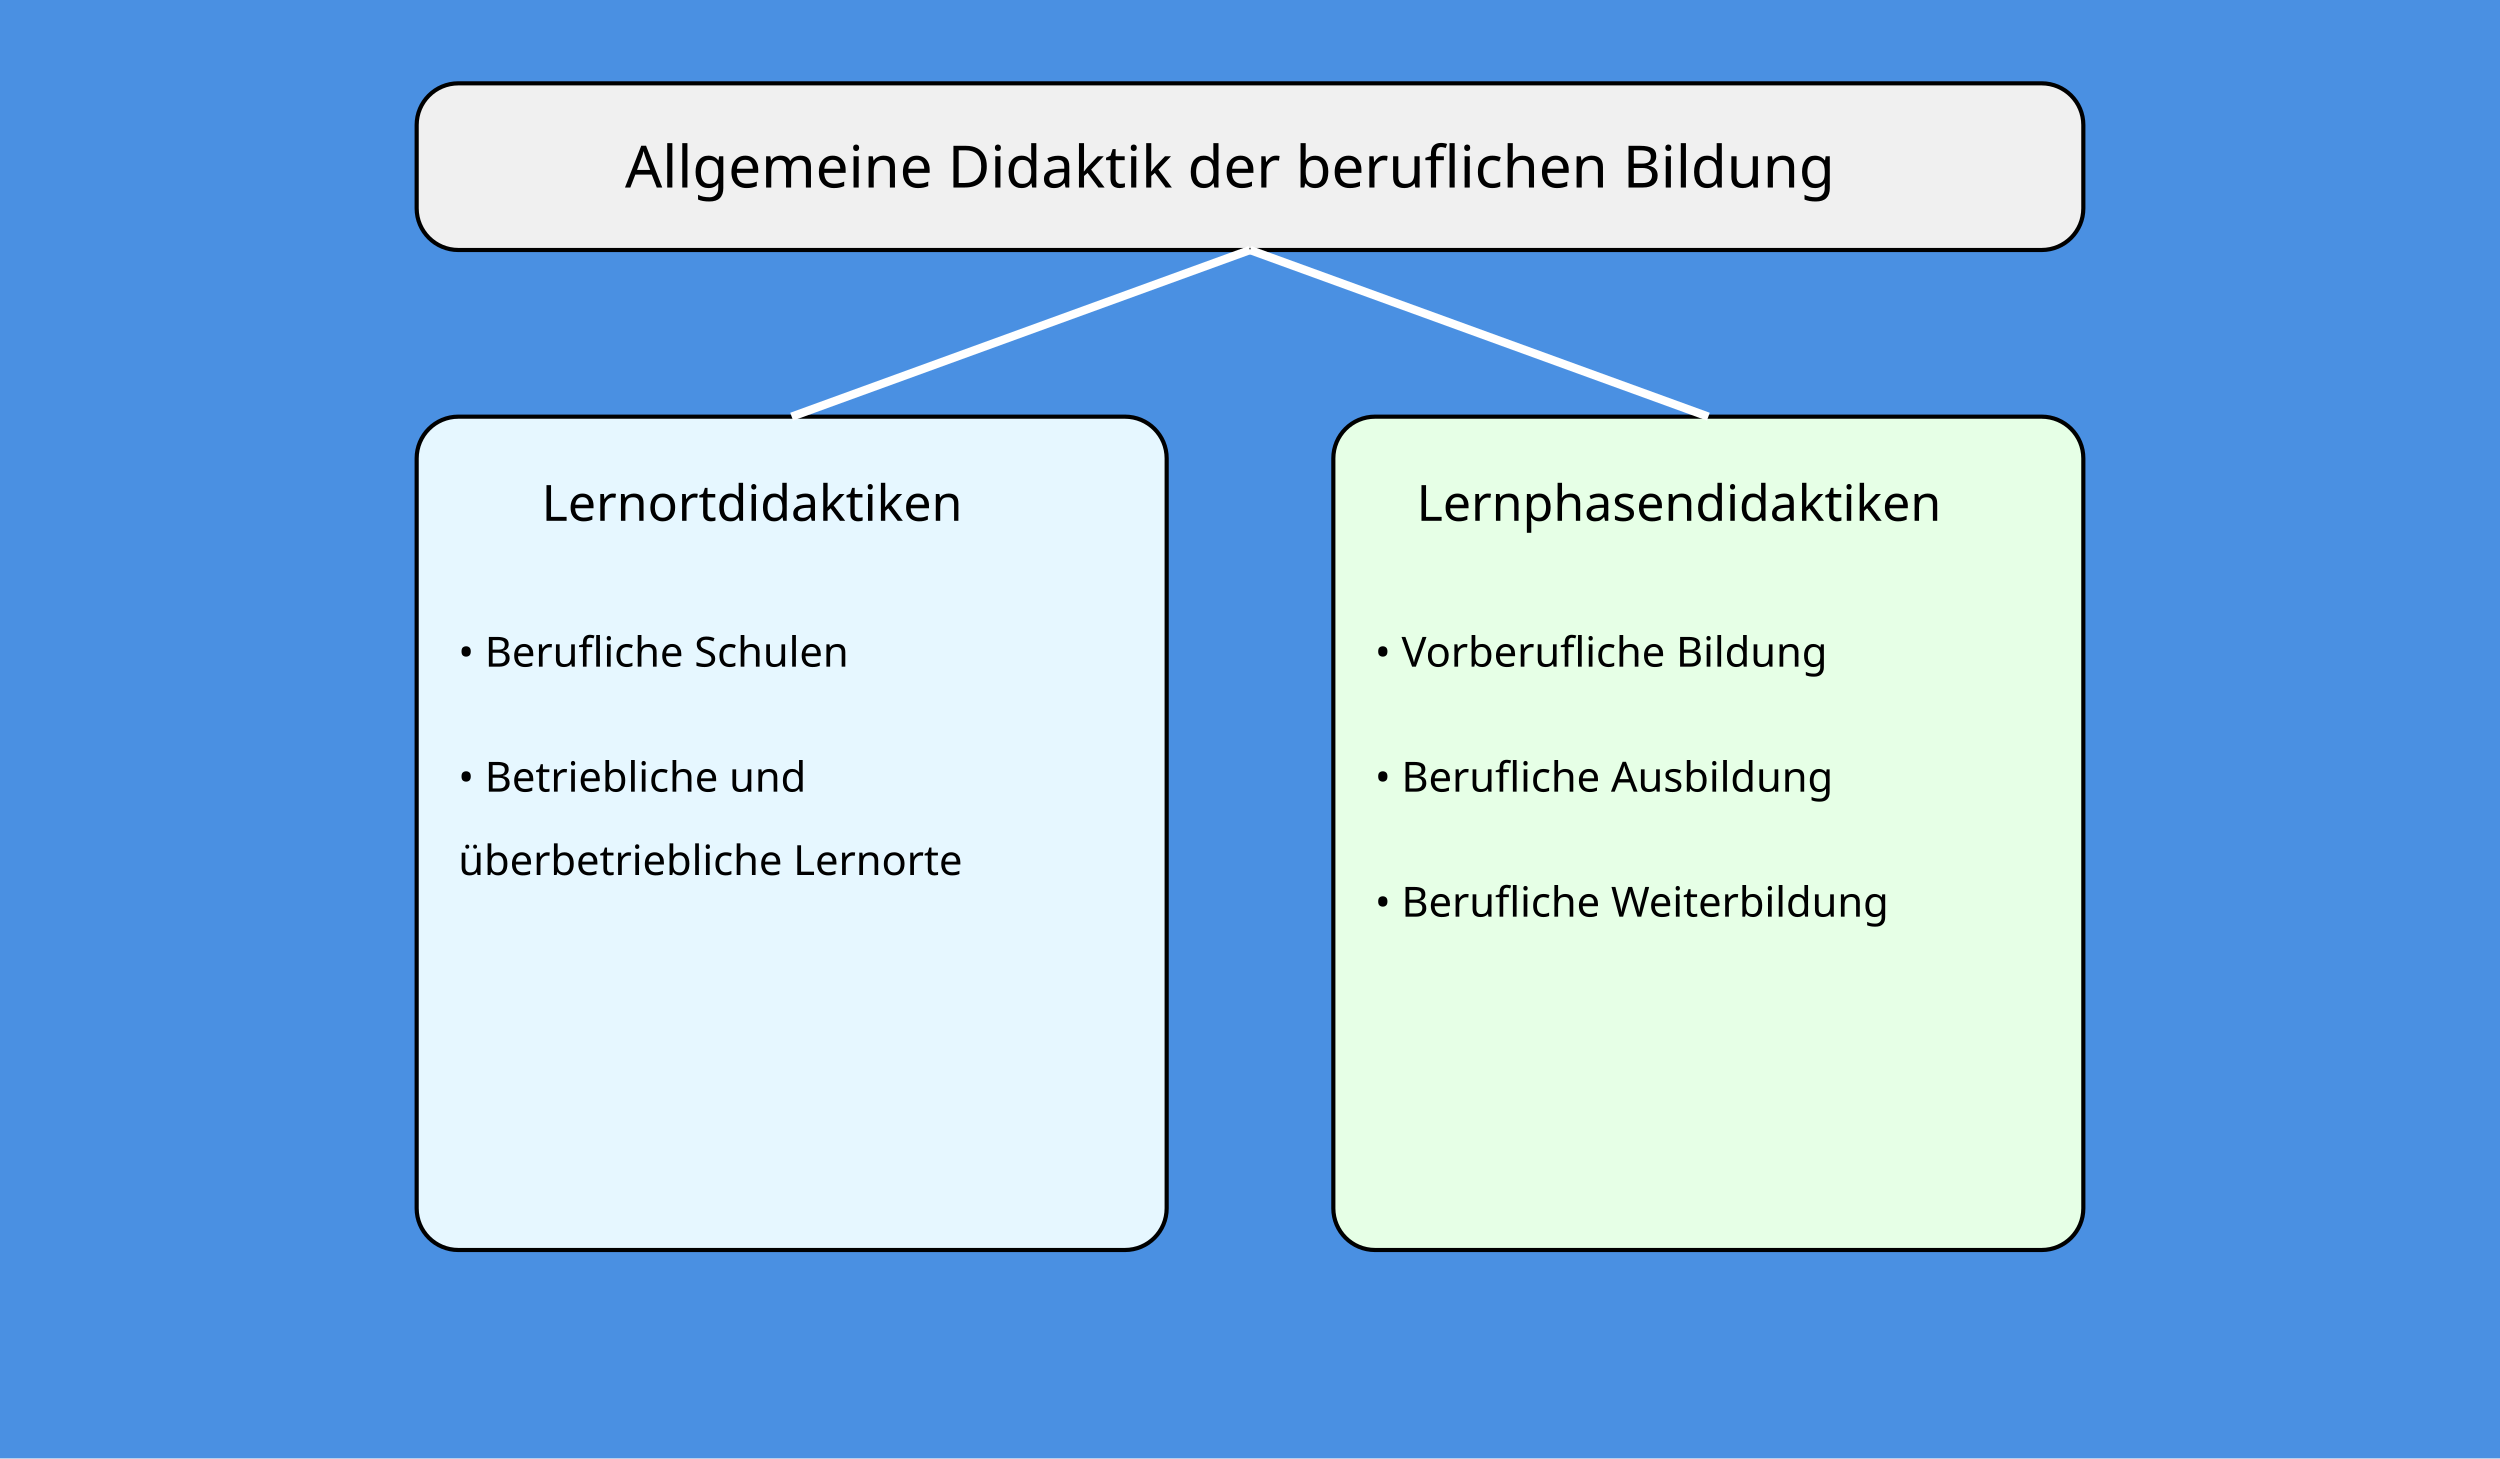
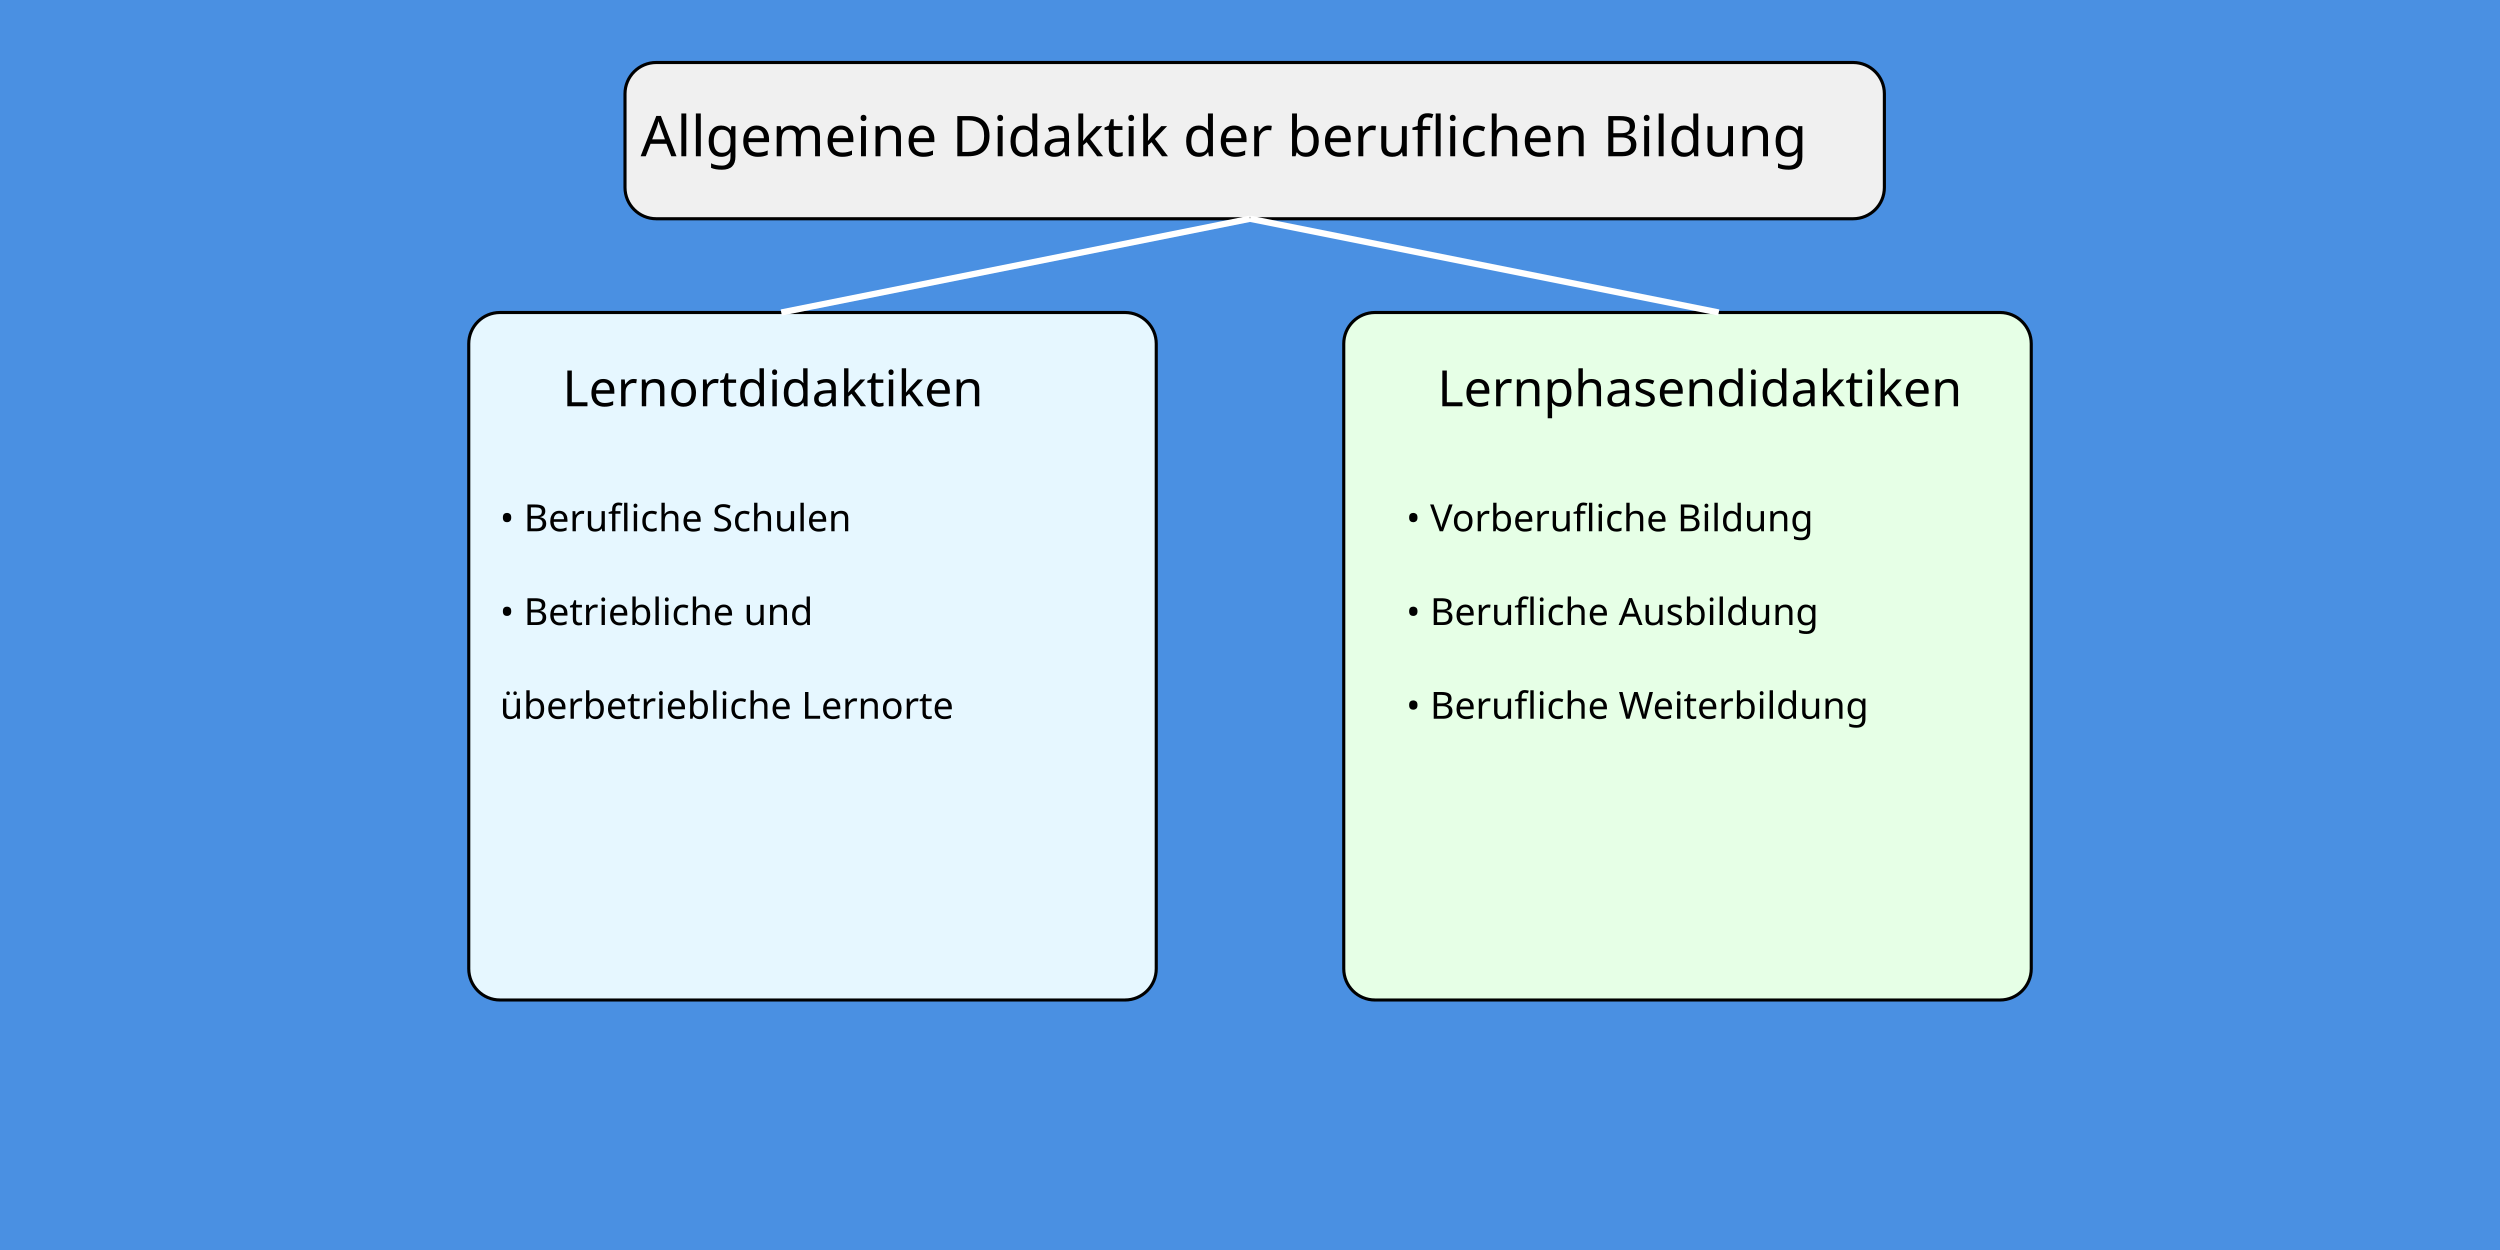
- <svg xmlns="http://www.w3.org/2000/svg" width="600" height="350">
-   <rect width="600" height="350" style="fill:#4a90e2;" />
-   <rect x="100" y="20" width="400" height="40" rx="10" ry="10" style="fill:#f0f0f0;stroke:black;stroke-width:1" />
-   <text x="150" y="45" font-family="Verdana" font-size="14">Allgemeine Didaktik der beruflichen Bildung</text>
-   <rect x="100" y="100" width="180" height="200" rx="10" ry="10" style="fill:#e6f7ff;stroke:black;stroke-width:1" />
-   <text x="130" y="125" font-family="Verdana" font-size="12">Lernortdidaktiken</text>
-   <text x="110" y="160" font-family="Verdana" font-size="10">• Berufliche Schulen</text>
-   <text x="110" y="190" font-family="Verdana" font-size="10">• Betriebliche und</text>
-   <text x="110" y="210" font-family="Verdana" font-size="10">  überbetriebliche Lernorte</text>
-   <rect x="320" y="100" width="180" height="200" rx="10" ry="10" style="fill:#e6ffe6;stroke:black;stroke-width:1" />
-   <text x="340" y="125" font-family="Verdana" font-size="12">Lernphasendidaktiken</text>
-   <text x="330" y="160" font-family="Verdana" font-size="10">• Vorberufliche Bildung</text>
-   <text x="330" y="190" font-family="Verdana" font-size="10">• Berufliche Ausbildung</text>
-   <text x="330" y="220" font-family="Verdana" font-size="10">• Berufliche Weiterbildung</text>
-   <line x1="300" y1="60" x2="190" y2="100" style="stroke:white;stroke-width:2" />
-   <line x1="300" y1="60" x2="410" y2="100" style="stroke:white;stroke-width:2" />
+ <svg xmlns="http://www.w3.org/2000/svg" width="800" height="400">
+   <rect width="800" height="400" style="fill:#4a90e2;" />
+   <rect x="200" y="20" width="403" height="50" rx="10" ry="10" style="fill:#f0f0f0;stroke:black;stroke-width:1" />
+   <text x="205" y="50" font-family="Verdana" font-size="18">Allgemeine Didaktik der beruflichen Bildung</text>
+   <rect x="150" y="100" width="220" height="220" rx="10" ry="10" style="fill:#e6f7ff;stroke:black;stroke-width:1" />
+   <text x="180" y="130" font-family="Verdana" font-size="16">Lernortdidaktiken</text>
+   <text x="160" y="170" font-family="Verdana" font-size="12">• Berufliche Schulen</text>
+   <text x="160" y="200" font-family="Verdana" font-size="12">• Betriebliche und</text>
+   <text x="160" y="230" font-family="Verdana" font-size="12">  überbetriebliche Lernorte</text>
+   <rect x="430" y="100" width="220" height="220" rx="10" ry="10" style="fill:#e6ffe6;stroke:black;stroke-width:1" />
+   <text x="460" y="130" font-family="Verdana" font-size="16">Lernphasendidaktiken</text>
+   <text x="450" y="170" font-family="Verdana" font-size="12">• Vorberufliche Bildung</text>
+   <text x="450" y="200" font-family="Verdana" font-size="12">• Berufliche Ausbildung</text>
+   <text x="450" y="230" font-family="Verdana" font-size="12">• Berufliche Weiterbildung</text>
+   <line x1="400" y1="70" x2="250" y2="100" style="stroke:white;stroke-width:2" />
+   <line x1="400" y1="70" x2="550" y2="100" style="stroke:white;stroke-width:2" />
</svg>
